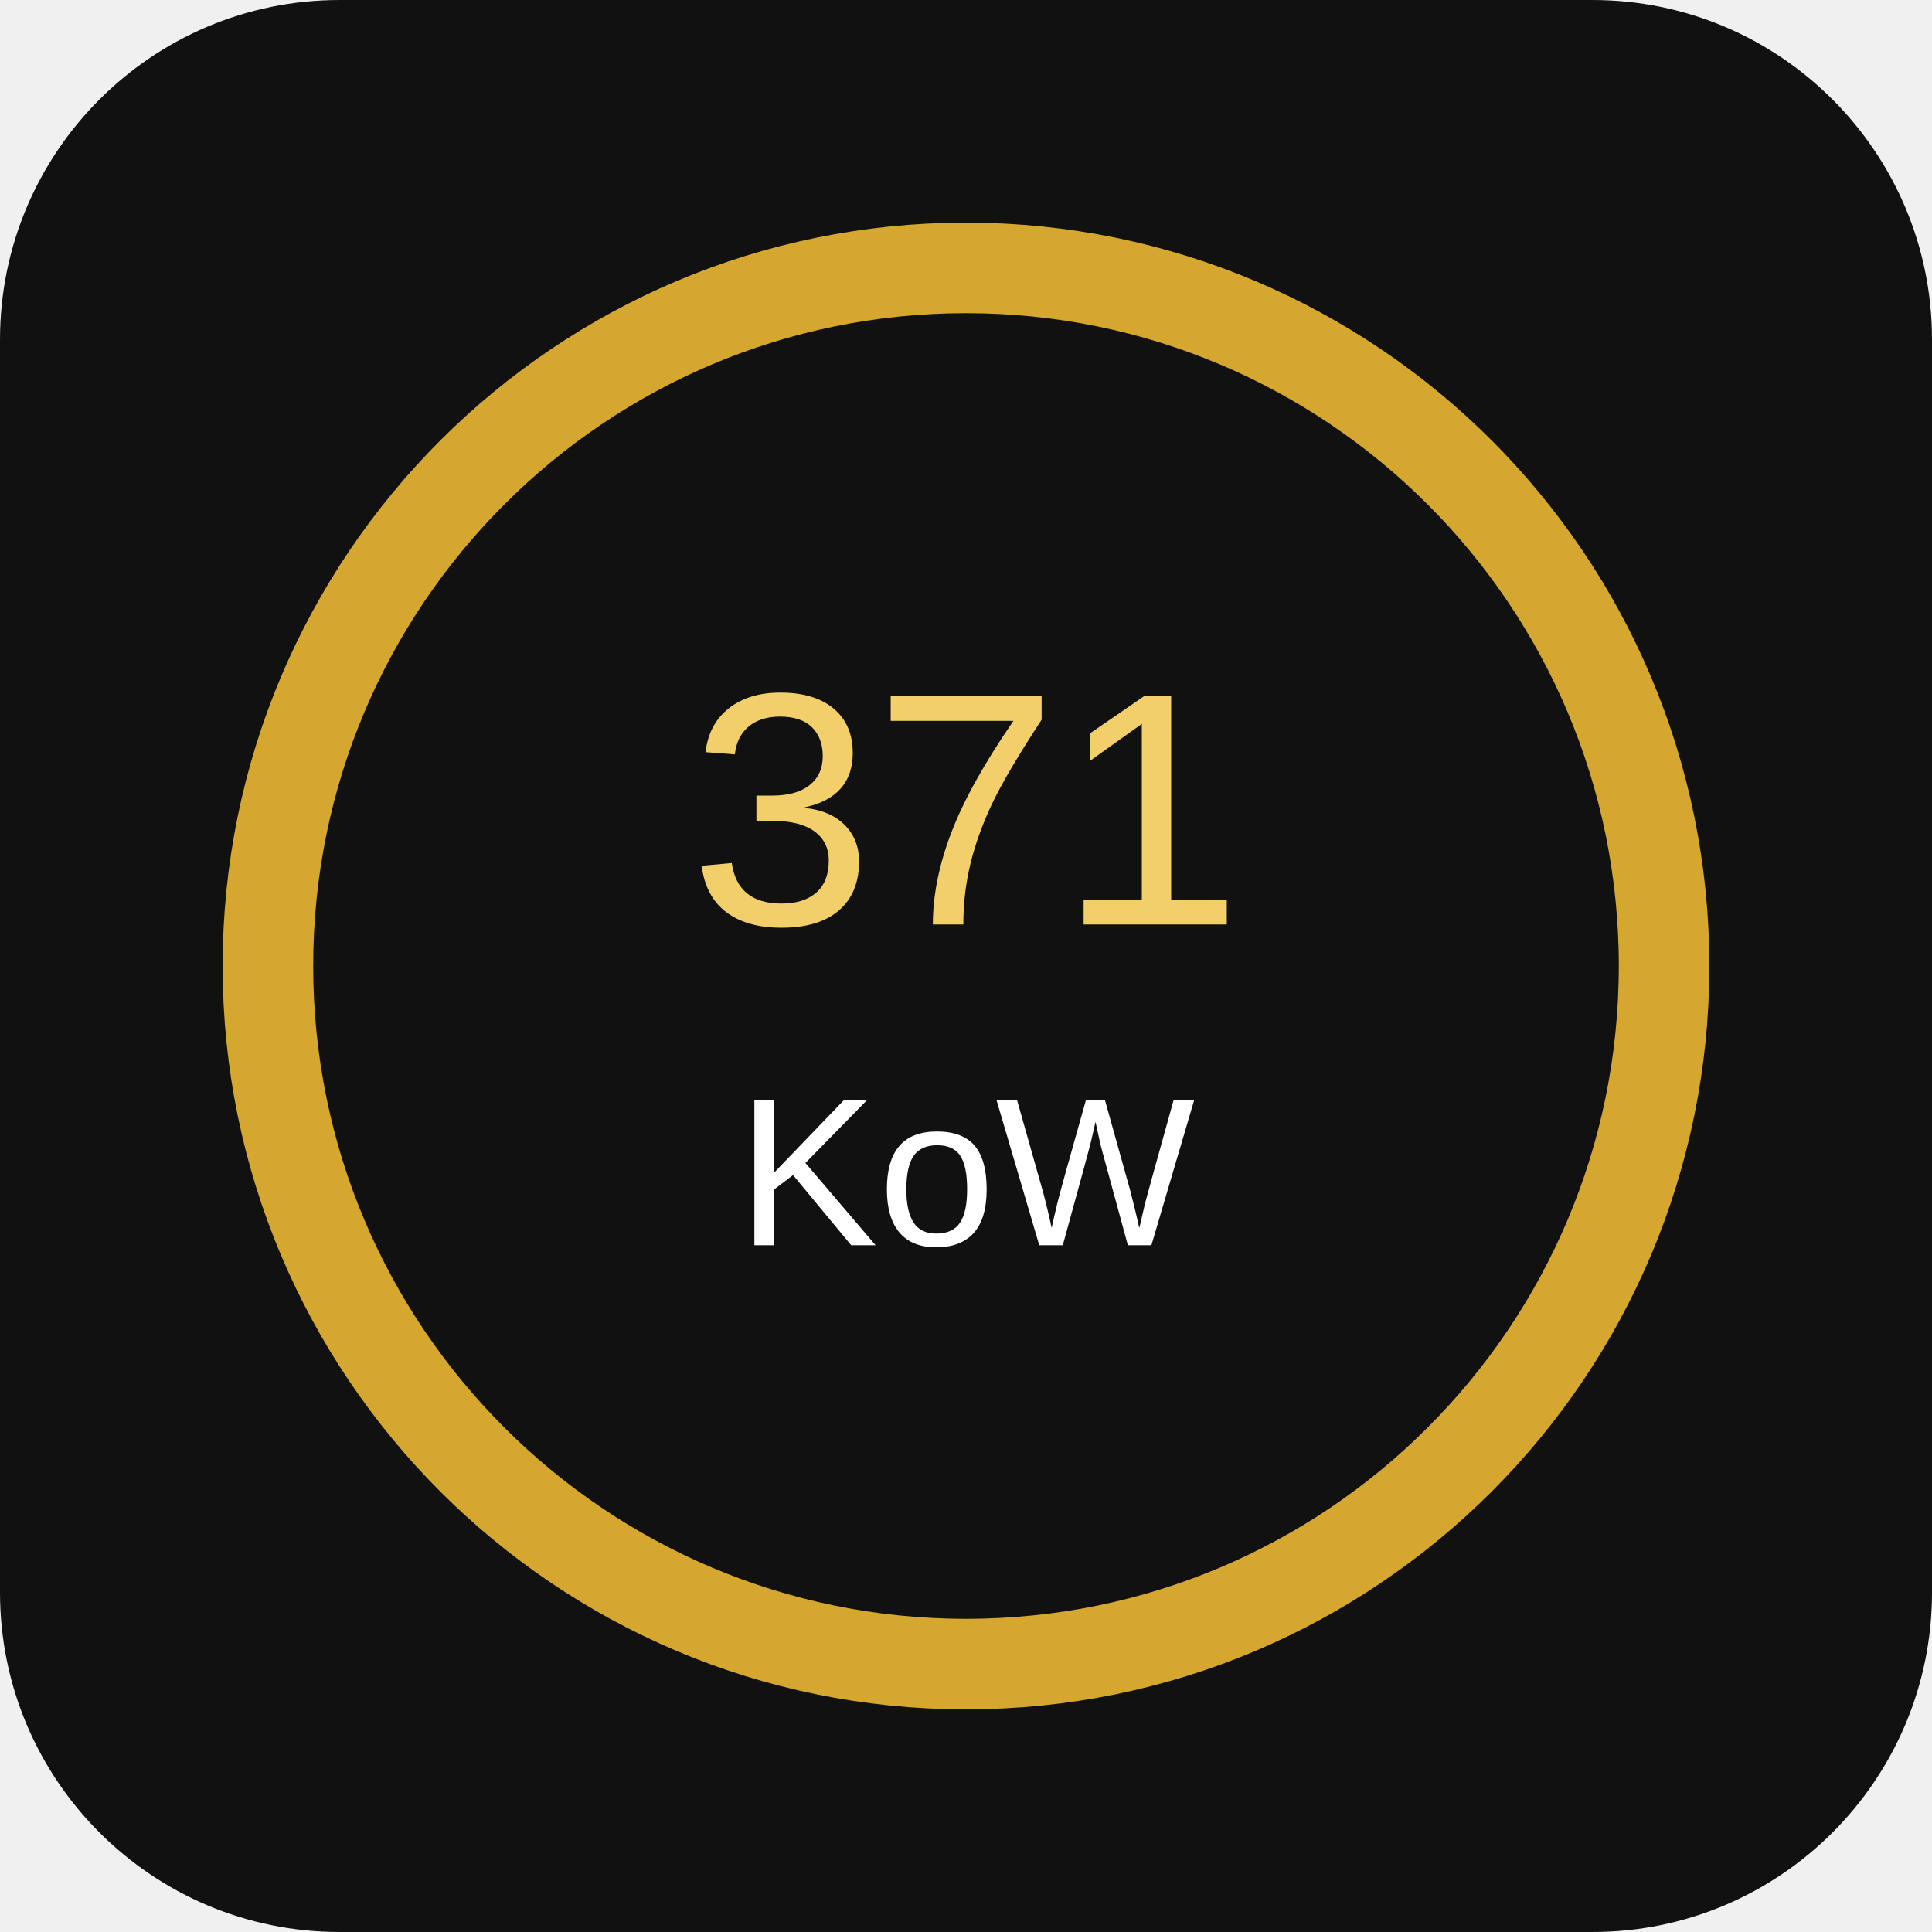
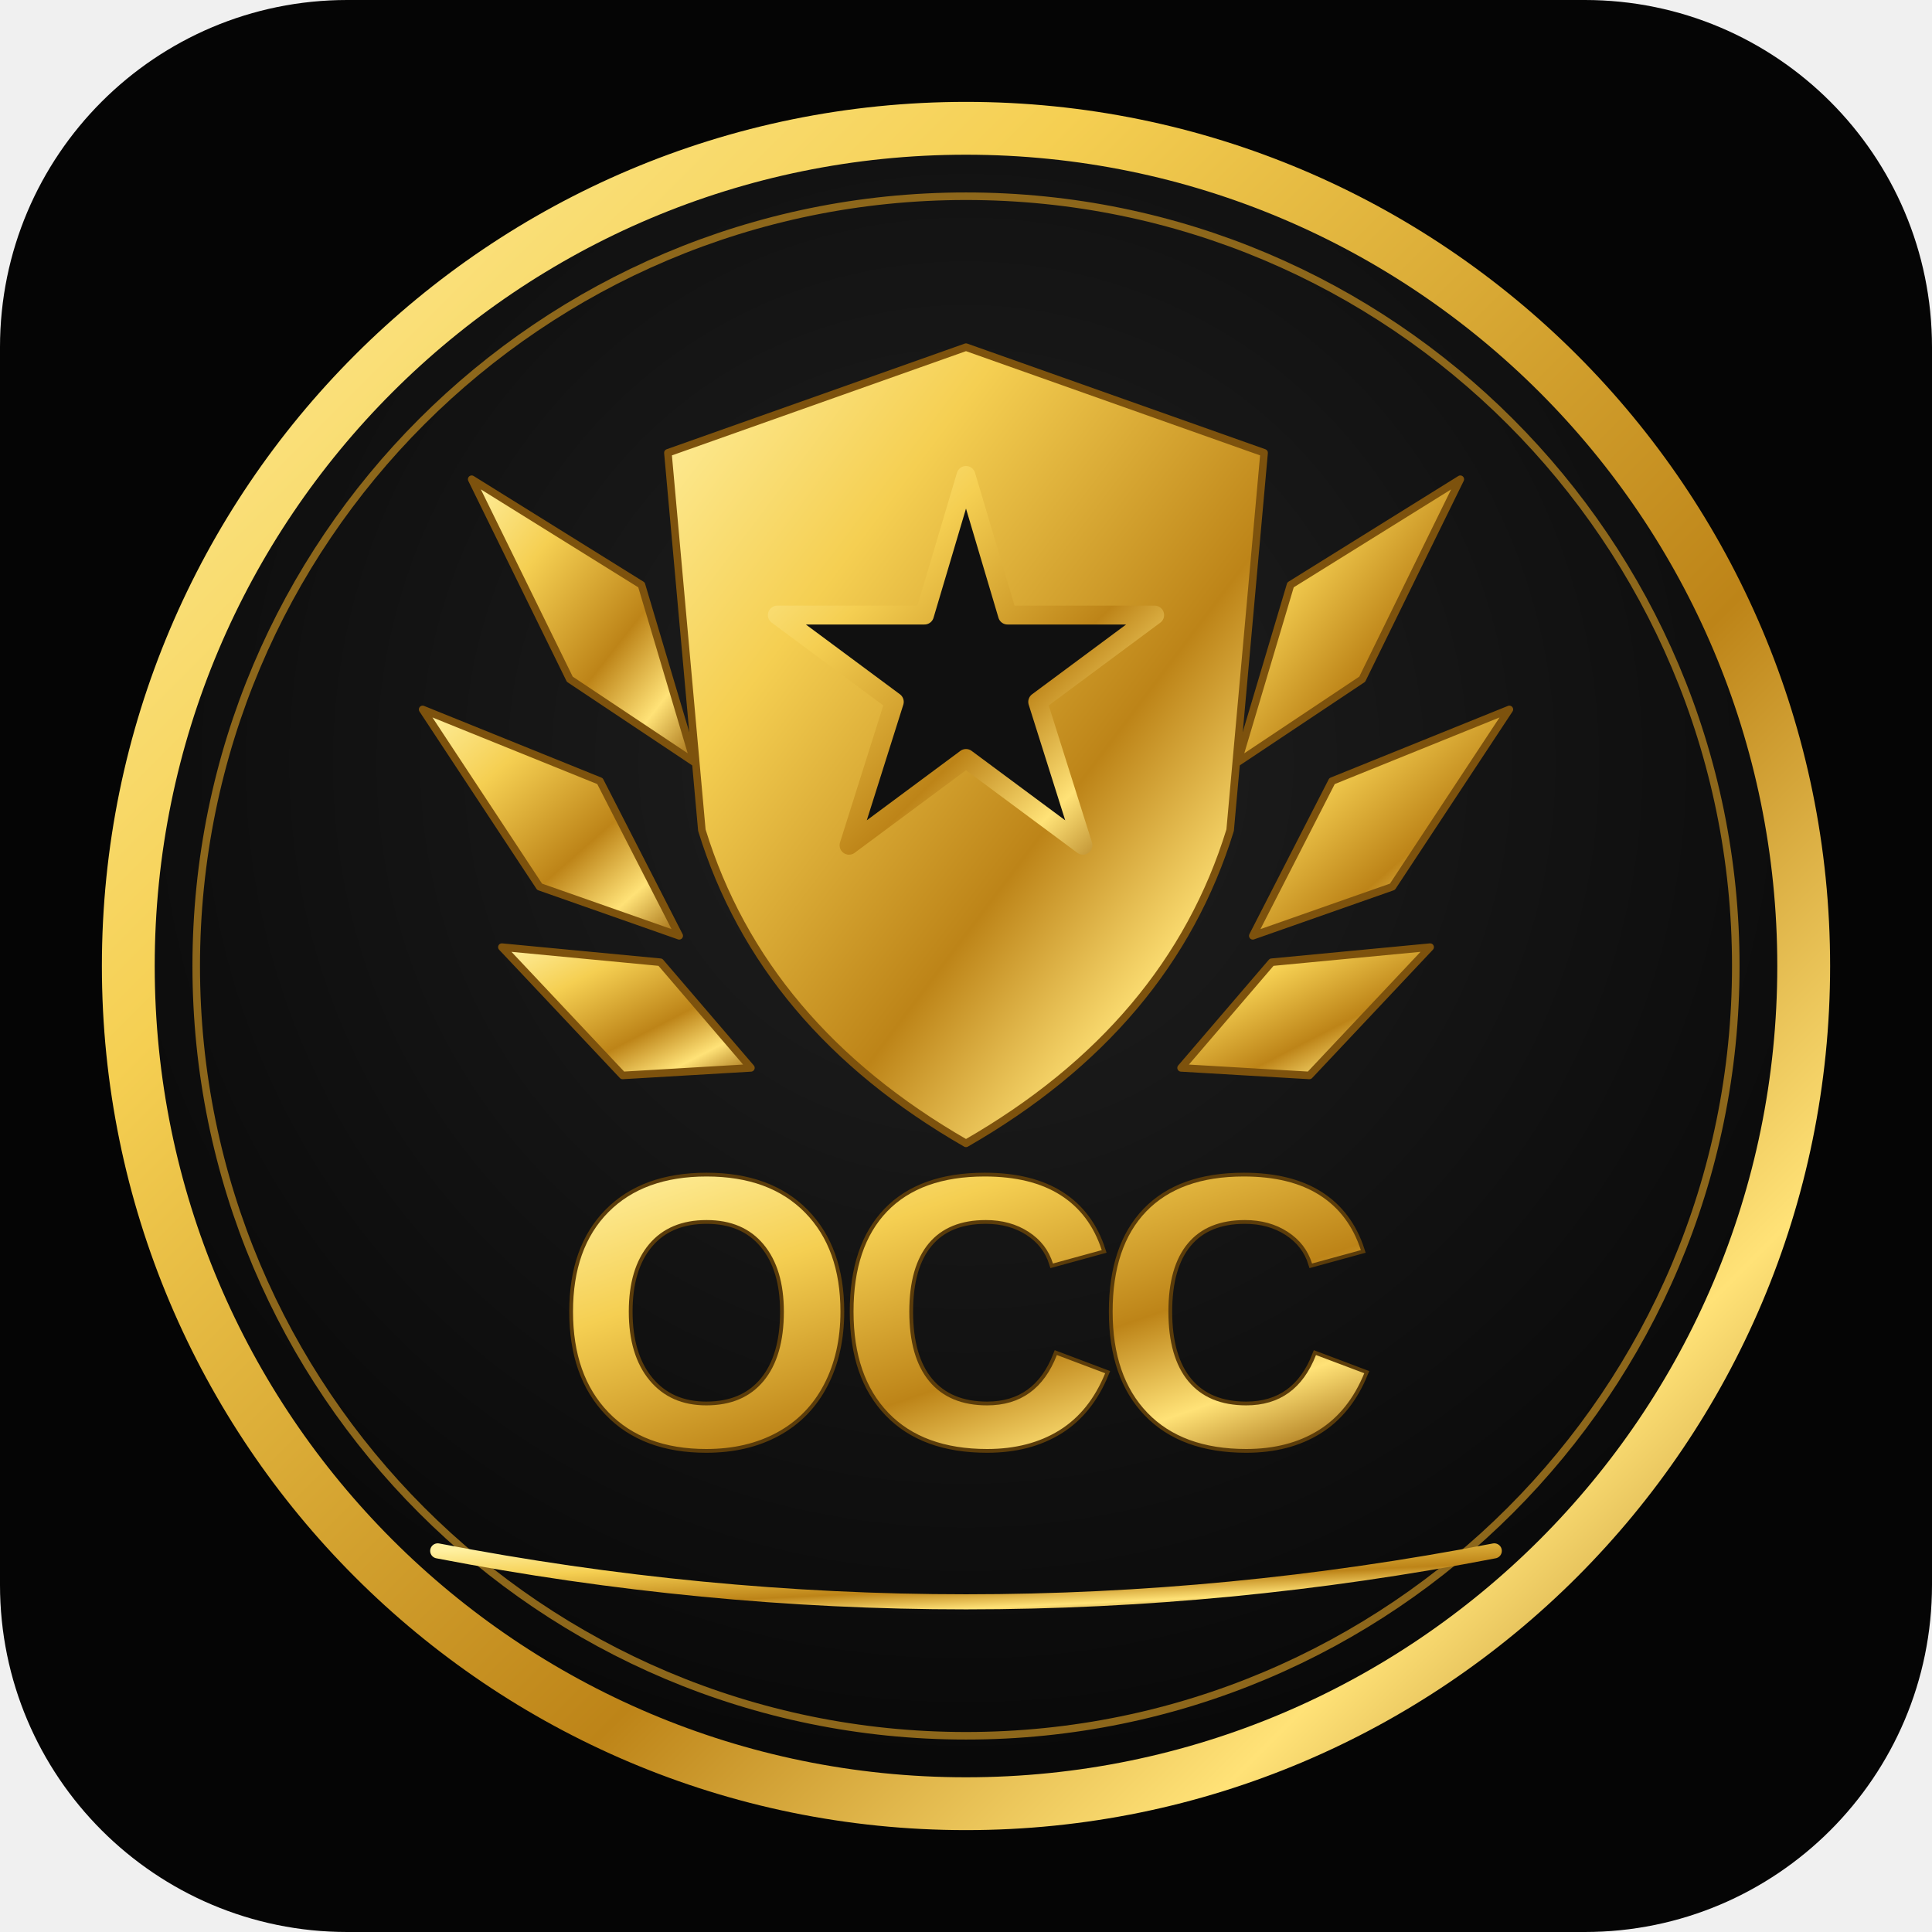
- <svg xmlns="http://www.w3.org/2000/svg" viewBox="0 0 512 512">
-   <rect width="512" height="512" rx="90" fill="#111" />
-   <circle cx="256" cy="256" r="185" fill="none" stroke="#d5a72f" stroke-width="24" />
-   <text x="256" y="245" text-anchor="middle" font-family="Arial" font-size="88" fill="#f2cf6b">371</text>
-   <text x="256" y="330" text-anchor="middle" font-family="Arial" font-size="56" fill="#fff">KoW</text>
+ <svg xmlns="http://www.w3.org/2000/svg" width="512" height="512" viewBox="0 0 512 512">
+   <defs>
+     <linearGradient id="gold" x1="0" y1="0" x2="1" y2="1">
+       <stop offset="0" stop-color="#fff0a0" />
+       <stop offset=".28" stop-color="#f5cf52" />
+       <stop offset=".62" stop-color="#bd8418" />
+       <stop offset=".82" stop-color="#ffe277" />
+       <stop offset="1" stop-color="#9c650c" />
+     </linearGradient>
+     <radialGradient id="bg" cx="50%" cy="38%" r="75%">
+       <stop offset="0" stop-color="#202020" />
+       <stop offset="1" stop-color="#030303" />
+     </radialGradient>
+   </defs>
+   <rect width="512" height="512" rx="92" fill="#050505" />
+   <circle cx="256" cy="256" r="222" fill="url(#bg)" stroke="url(#gold)" stroke-width="14" />
+   <circle cx="256" cy="256" r="204" fill="none" stroke="#8d671b" stroke-width="2" />
+   <g fill="url(#gold)" stroke="#7d520d" stroke-width="2" stroke-linejoin="round">
+     <path d="M256 92 335 120 326 220 Q310 272 256 303 Q202 272 186 220 L177 120Z" />
+     <path d="M256 126 267 163 306 163 275 186 287 224 256 201 225 224 237 186 206 163 245 163Z" fill="#101010" stroke="url(#gold)" stroke-width="5" />
+     <path d="M170 155 125 127 151 180 184 202Z" />
+     <path d="M159 207 112 188 143 235 180 248Z" />
+     <path d="M175 255 133 251 165 285 199 283Z" />
+     <path d="M342 155 387 127 361 180 328 202Z" />
+     <path d="M353 207 400 188 369 235 332 248Z" />
+     <path d="M337 255 379 251 347 285 313 283Z" />
+   </g>
+   <text x="256" y="383" text-anchor="middle" font-family="Arial,Helvetica,sans-serif" font-size="102" font-weight="900" letter-spacing="-5" fill="url(#gold)" stroke="#5b3c0a" stroke-width="2" paint-order="stroke">OCC</text>
+   <path d="M116 411 Q256 438 396 411" fill="none" stroke="url(#gold)" stroke-width="4" stroke-linecap="round" />
</svg>
